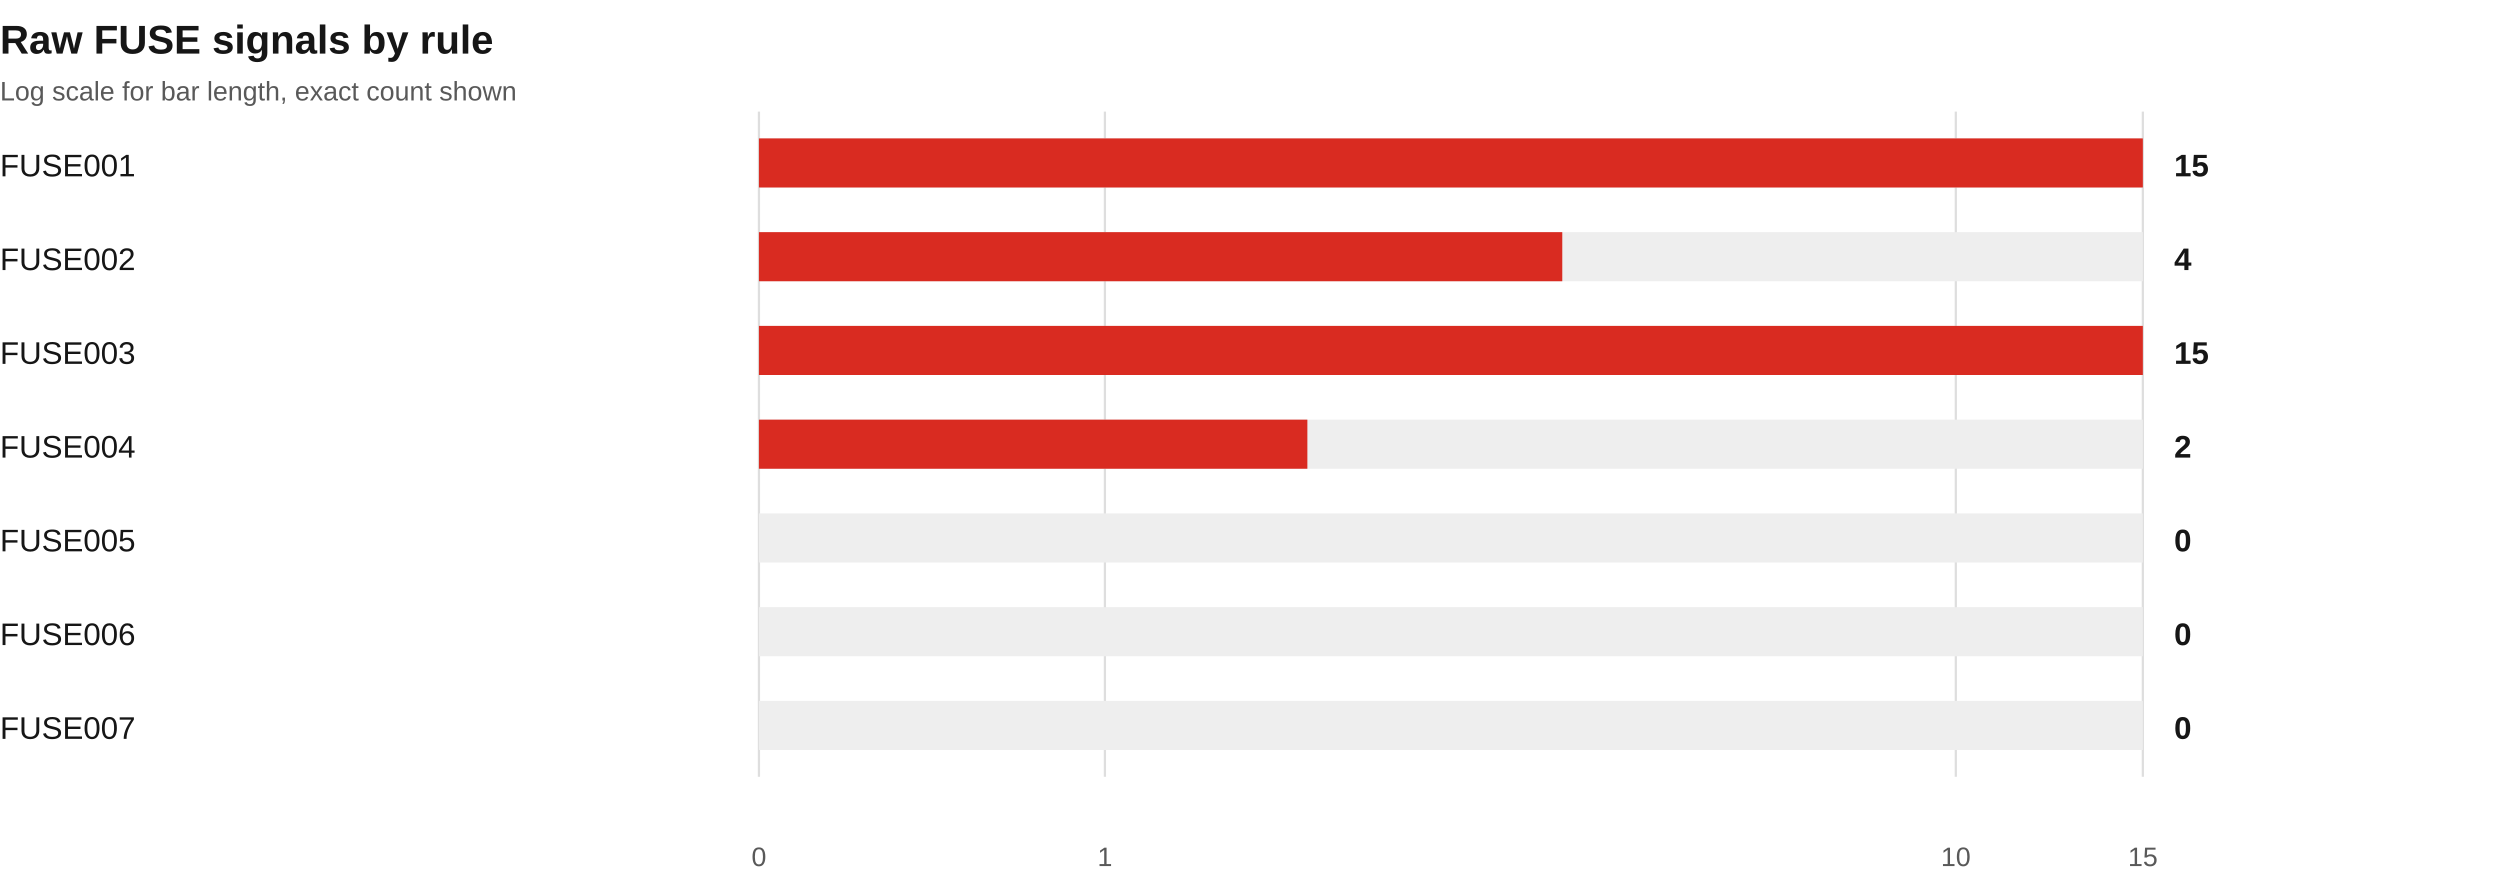
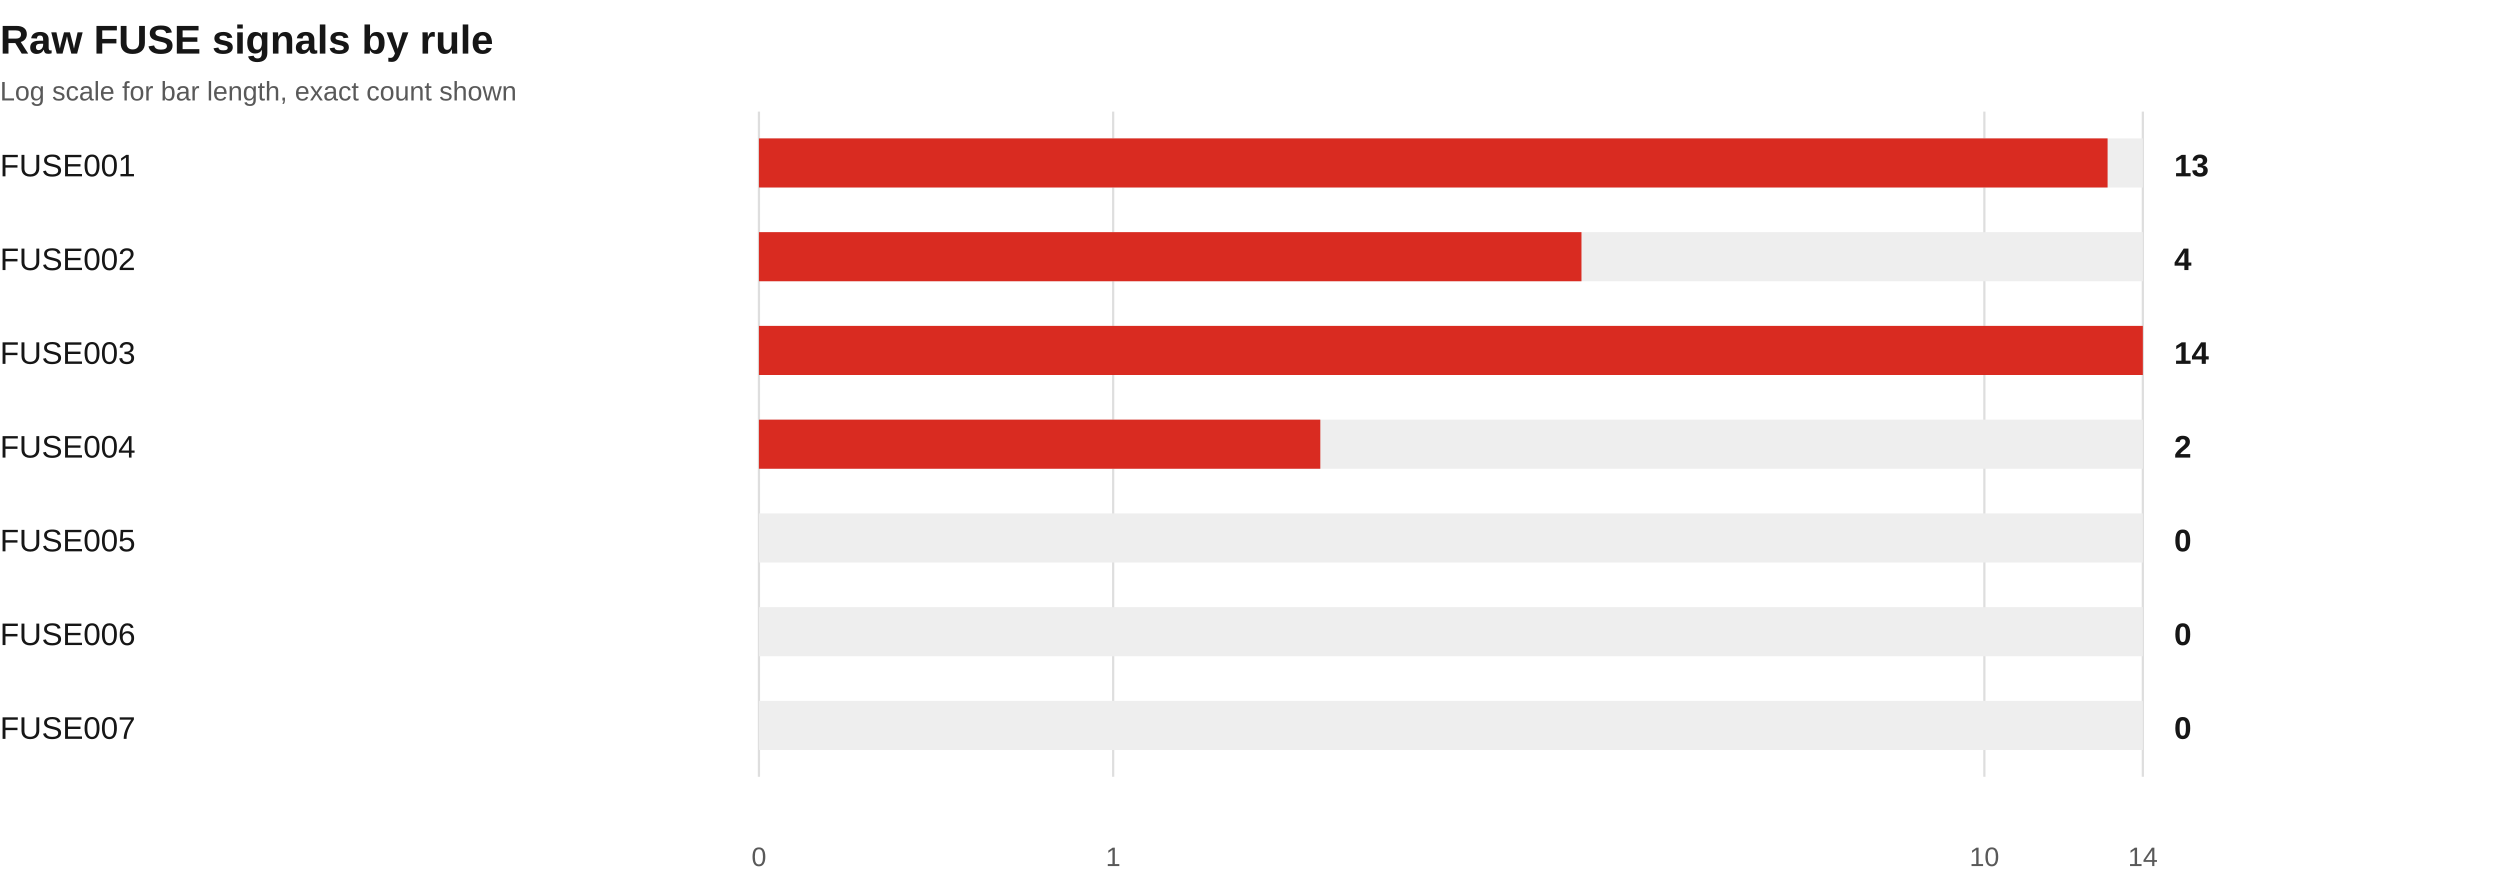
<svg xmlns="http://www.w3.org/2000/svg" viewBox="0 0 1120 400" role="img" aria-labelledby="title desc">
  <style>text{font-family:Arial,sans-serif;fill:#161616}.axis{fill:#595959;font-size:12px}.label{font-size:14px}.value{font-size:14px;font-weight:700}.grid{stroke:#dedede;stroke-width:1}.track{fill:#eeeeee}.bar{fill:#d92b21}</style>
  <text x="0" y="24" font-size="18" font-weight="700">Raw FUSE signals by rule</text>
  <text x="0" y="45" class="axis">Log scale for bar length, exact count shown</text>
  <line x1="340.0" y1="50" x2="340.0" y2="348" class="grid" />
  <text x="340.0" y="388" text-anchor="middle" class="axis">0</text>
-   <line x1="495.0" y1="50" x2="495.0" y2="348" class="grid" />
-   <text x="495.0" y="388" text-anchor="middle" class="axis">1</text>
-   <line x1="876.2" y1="50" x2="876.2" y2="348" class="grid" />
-   <text x="876.2" y="388" text-anchor="middle" class="axis">10</text>
+   <line x1="498.7" y1="50" x2="498.7" y2="348" class="grid" />
+   <text x="498.7" y="388" text-anchor="middle" class="axis">1</text>
+   <line x1="889.0" y1="50" x2="889.0" y2="348" class="grid" />
+   <text x="889.0" y="388" text-anchor="middle" class="axis">10</text>
  <line x1="960.0" y1="50" x2="960.0" y2="348" class="grid" />
-   <text x="960.0" y="388" text-anchor="middle" class="axis">15</text>
+   <text x="960.0" y="388" text-anchor="middle" class="axis">14</text>
  <text x="0" y="79" class="label">FUSE001</text>
  <rect x="340" y="62" width="620" height="22" class="track" />
-   <rect x="340" y="62" width="620.0" height="22" class="bar" />
-   <text x="974" y="79" class="value">15</text>
+   <rect x="340" y="62" width="604.2" height="22" class="bar" />
+   <text x="974" y="79" class="value">13</text>
  <text x="0" y="121" class="label">FUSE002</text>
  <rect x="340" y="104" width="620" height="22" class="track" />
-   <rect x="340" y="104" width="359.9" height="22" class="bar" />
+   <rect x="340" y="104" width="368.5" height="22" class="bar" />
  <text x="974" y="121" class="value">4</text>
  <text x="0" y="163" class="label">FUSE003</text>
  <rect x="340" y="146" width="620" height="22" class="track" />
  <rect x="340" y="146" width="620.0" height="22" class="bar" />
-   <text x="974" y="163" class="value">15</text>
+   <text x="974" y="163" class="value">14</text>
  <text x="0" y="205" class="label">FUSE004</text>
  <rect x="340" y="188" width="620" height="22" class="track" />
-   <rect x="340" y="188" width="245.7" height="22" class="bar" />
+   <rect x="340" y="188" width="251.5" height="22" class="bar" />
  <text x="974" y="205" class="value">2</text>
  <text x="0" y="247" class="label">FUSE005</text>
  <rect x="340" y="230" width="620" height="22" class="track" />
  <rect x="340" y="230" width="0.0" height="22" class="bar" />
  <text x="974" y="247" class="value">0</text>
  <text x="0" y="289" class="label">FUSE006</text>
  <rect x="340" y="272" width="620" height="22" class="track" />
  <rect x="340" y="272" width="0.0" height="22" class="bar" />
  <text x="974" y="289" class="value">0</text>
  <text x="0" y="331" class="label">FUSE007</text>
  <rect x="340" y="314" width="620" height="22" class="track" />
  <rect x="340" y="314" width="0.0" height="22" class="bar" />
  <text x="974" y="331" class="value">0</text>
</svg>
